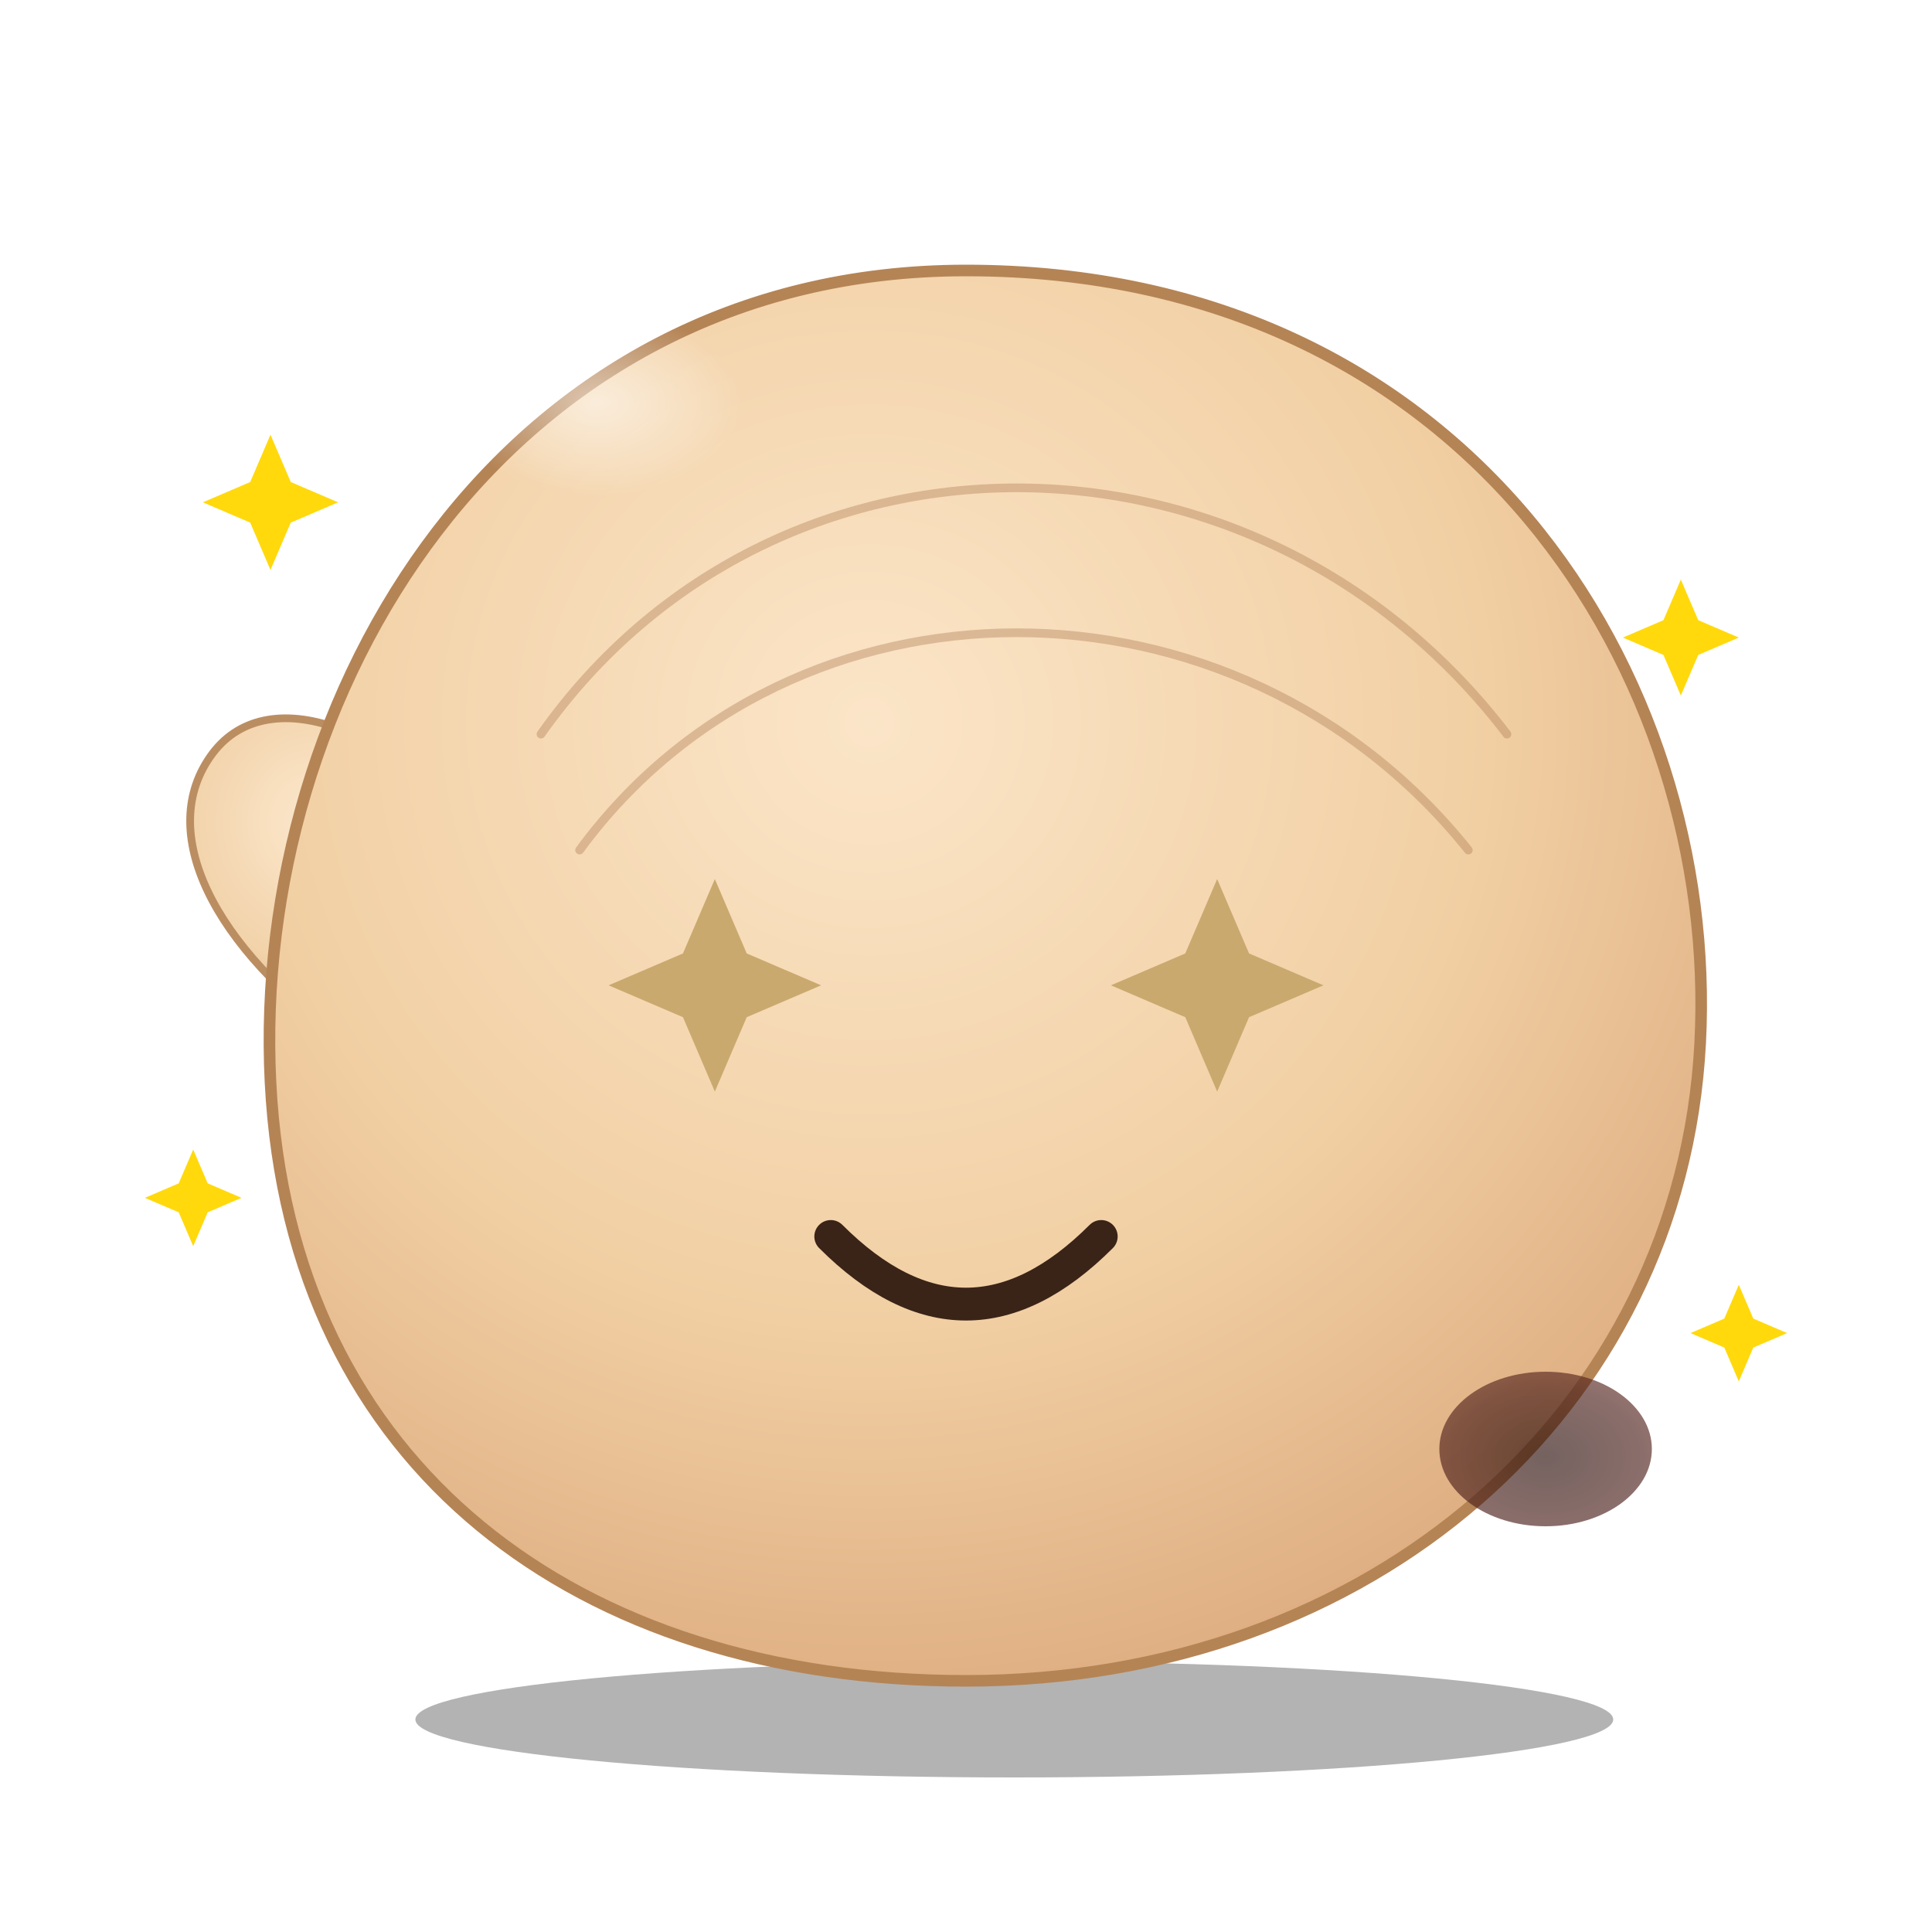
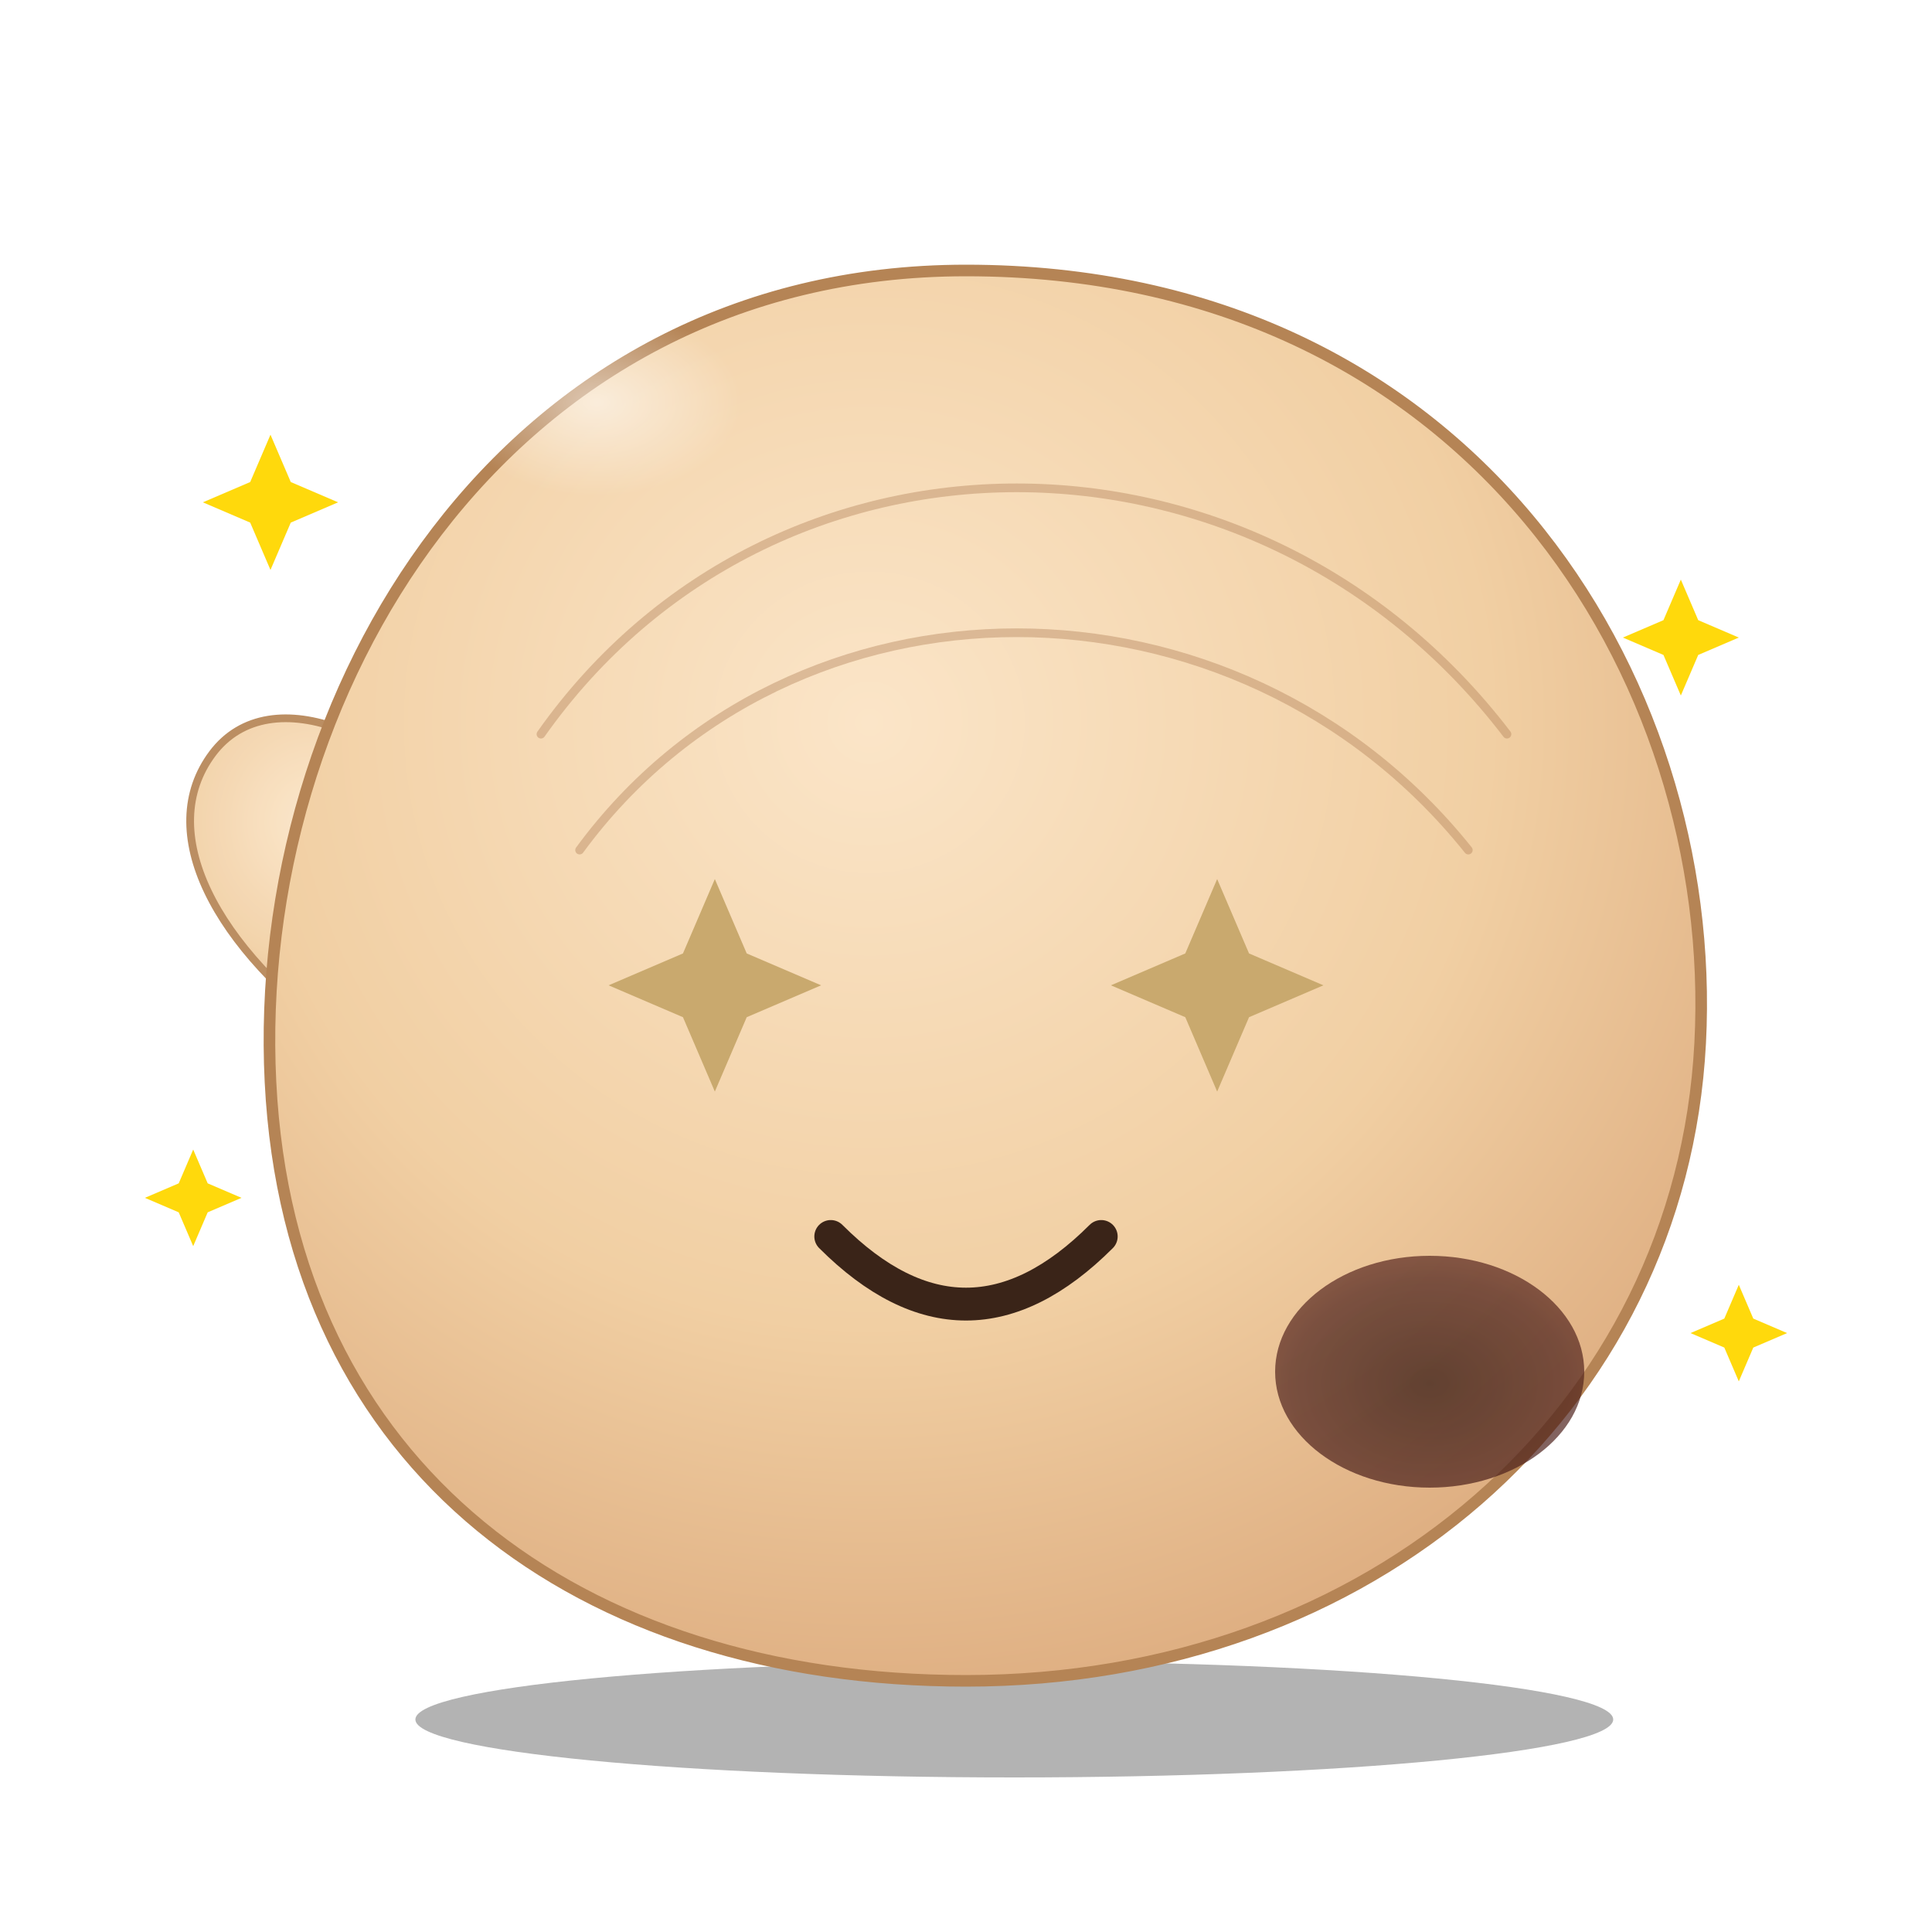
<svg xmlns="http://www.w3.org/2000/svg" viewBox="0 0 200 200" width="200" height="200">
  <defs>
    <radialGradient id="bodyGrad" cx="42%" cy="32%" r="78%">
      <stop offset="0%" stop-color="#fbe5c8" />
      <stop offset="55%" stop-color="#f1cfa3" />
      <stop offset="100%" stop-color="#d9a578" />
    </radialGradient>
    <radialGradient id="apertureGrad" cx="50%" cy="55%" r="55%">
      <stop offset="0%" stop-color="#2a0e0a" />
      <stop offset="80%" stop-color="#4a1f1a" />
      <stop offset="100%" stop-color="#5a2820" />
    </radialGradient>
    <radialGradient id="gleam" cx="32%" cy="22%" r="22%">
      <stop offset="0%" stop-color="#fff" stop-opacity="0.55" />
      <stop offset="100%" stop-color="#fff" stop-opacity="0" />
    </radialGradient>
  </defs>
  <ellipse cx="105" cy="178" rx="62" ry="6" fill="#000" opacity="0.30" />
  <path d="M 36 108 C 22 98, 16 86, 22 78 C 28 70, 42 76, 50 88 Z" fill="url(#bodyGrad)" stroke="#b58455" stroke-width="0.8" opacity="0.92" />
  <path d="M 100 28 C 152 28, 178 70, 176 108 C 174 146, 142 174, 100 174 C 60 174, 30 152, 28 112 C 26 72, 52 28, 100 28 Z" fill="url(#bodyGrad)" stroke="#b58455" stroke-width="1.2" />
  <g fill="none" stroke="#b07e54" stroke-width="0.9" opacity="0.40" stroke-linecap="round">
    <path d="M 56 76  C 80 42, 130 42, 156 76" />
    <path d="M 60 88  C 82 58, 128 58, 152 88" />
  </g>
  <ellipse cx="74" cy="54" rx="34" ry="22" fill="url(#gleam)" />
-   <ellipse cx="160" cy="150" rx="11" ry="8" fill="url(#apertureGrad)" opacity="0.65" />
+   <ellipse cx="148" cy="142" rx="16" ry="12" fill="url(#apertureGrad)" opacity="0.7" />
  <path d="M 74 91 L 77.3 98.7 L 85 102 L 77.3 105.3 L 74 113 L 70.7 105.3 L 63 102 L 70.7 98.7 Z" fill="#c9a96e" />
  <path d="M 126 91 L 129.3 98.7 L 137 102 L 129.3 105.3 L 126 113 L 122.7 105.3 L 115 102 L 122.7 98.7 Z" fill="#c9a96e" />
  <path d="M 86 128 Q 100 142 114 128" fill="none" stroke="#3a2418" stroke-width="3.4" stroke-linecap="round" />
  <g opacity="0.95">
    <path d="M 28 45 L 30.1 49.9 L 35 52 L 30.1 54.1 L 28 59 L 25.9 54.1 L 21 52 L 25.9 49.9 Z" fill="#ffd700" />
    <path d="M 174 60 L 175.8 64.2 L 180 66 L 175.8 67.8 L 174 72 L 172.2 67.8 L 168 66 L 172.2 64.2 Z" fill="#ffd700" />
    <path d="M 180 133 L 181.5 136.5 L 185 138 L 181.5 139.5 L 180 143 L 178.5 139.5 L 175 138 L 178.5 136.5 Z" fill="#ffd700" />
    <path d="M 20 119 L 21.5 122.5 L 25 124 L 21.5 125.5 L 20 129 L 18.5 125.5 L 15 124 L 18.5 122.5 Z" fill="#ffd700" />
  </g>
</svg>
